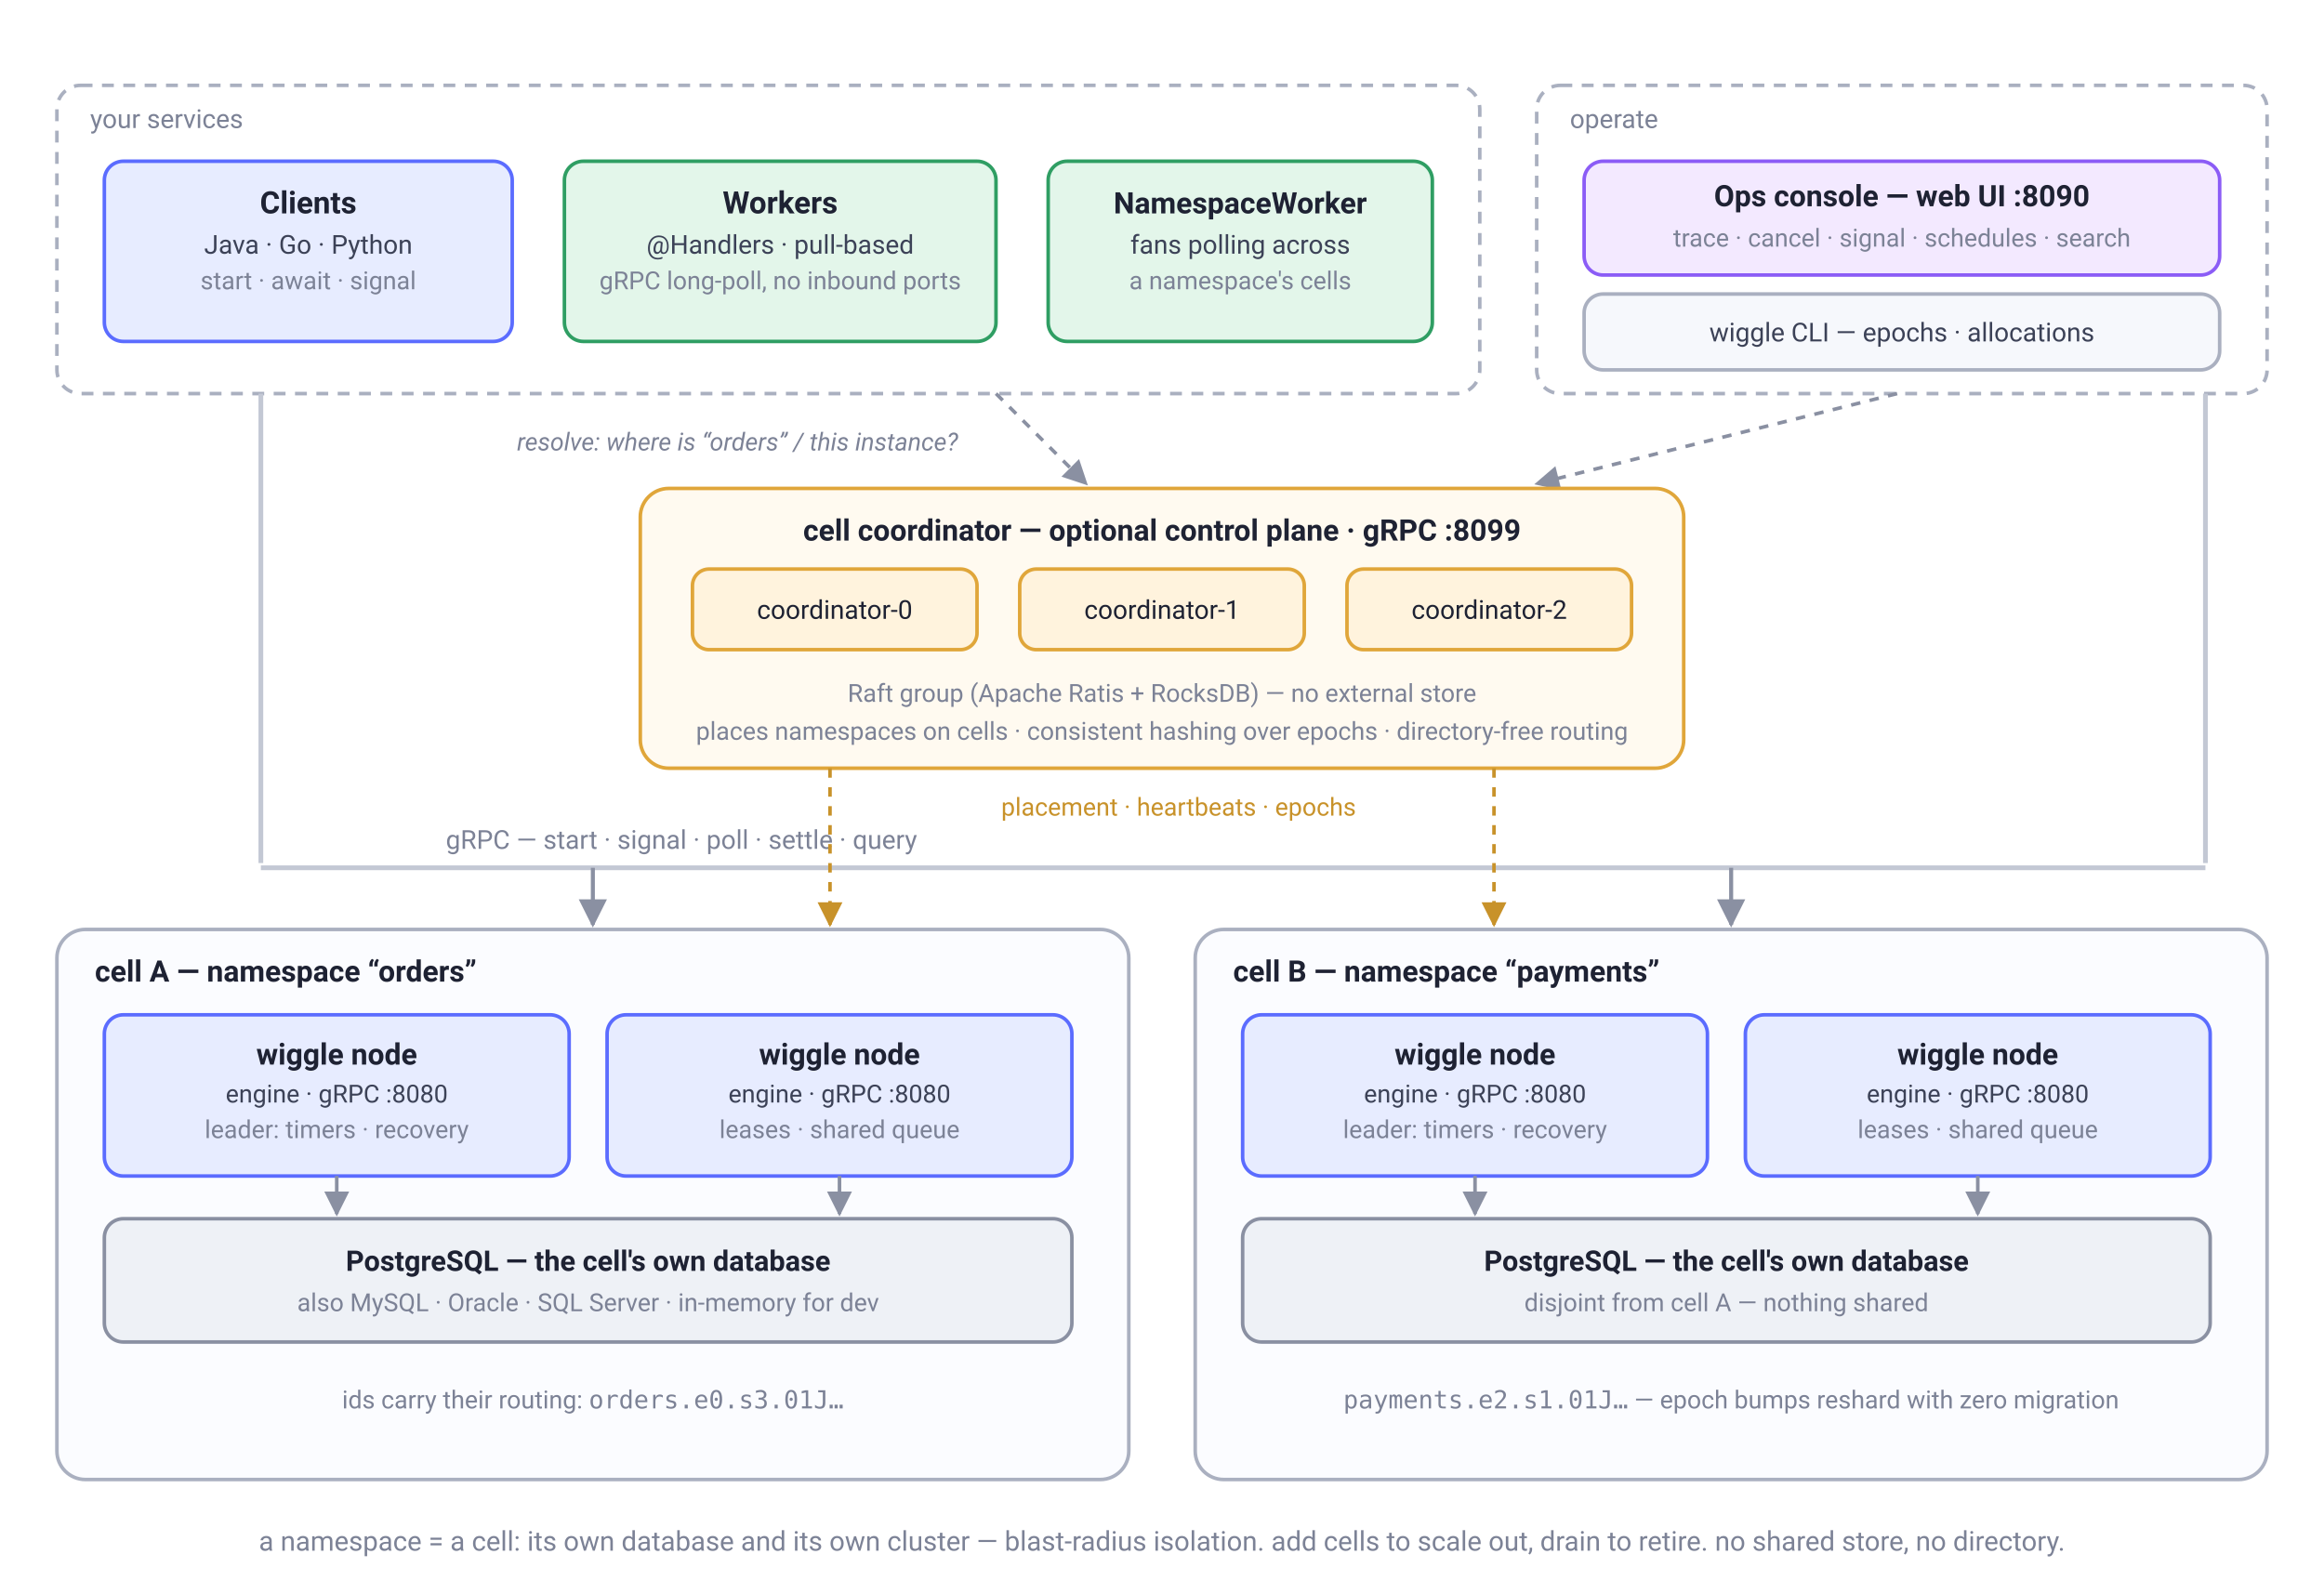
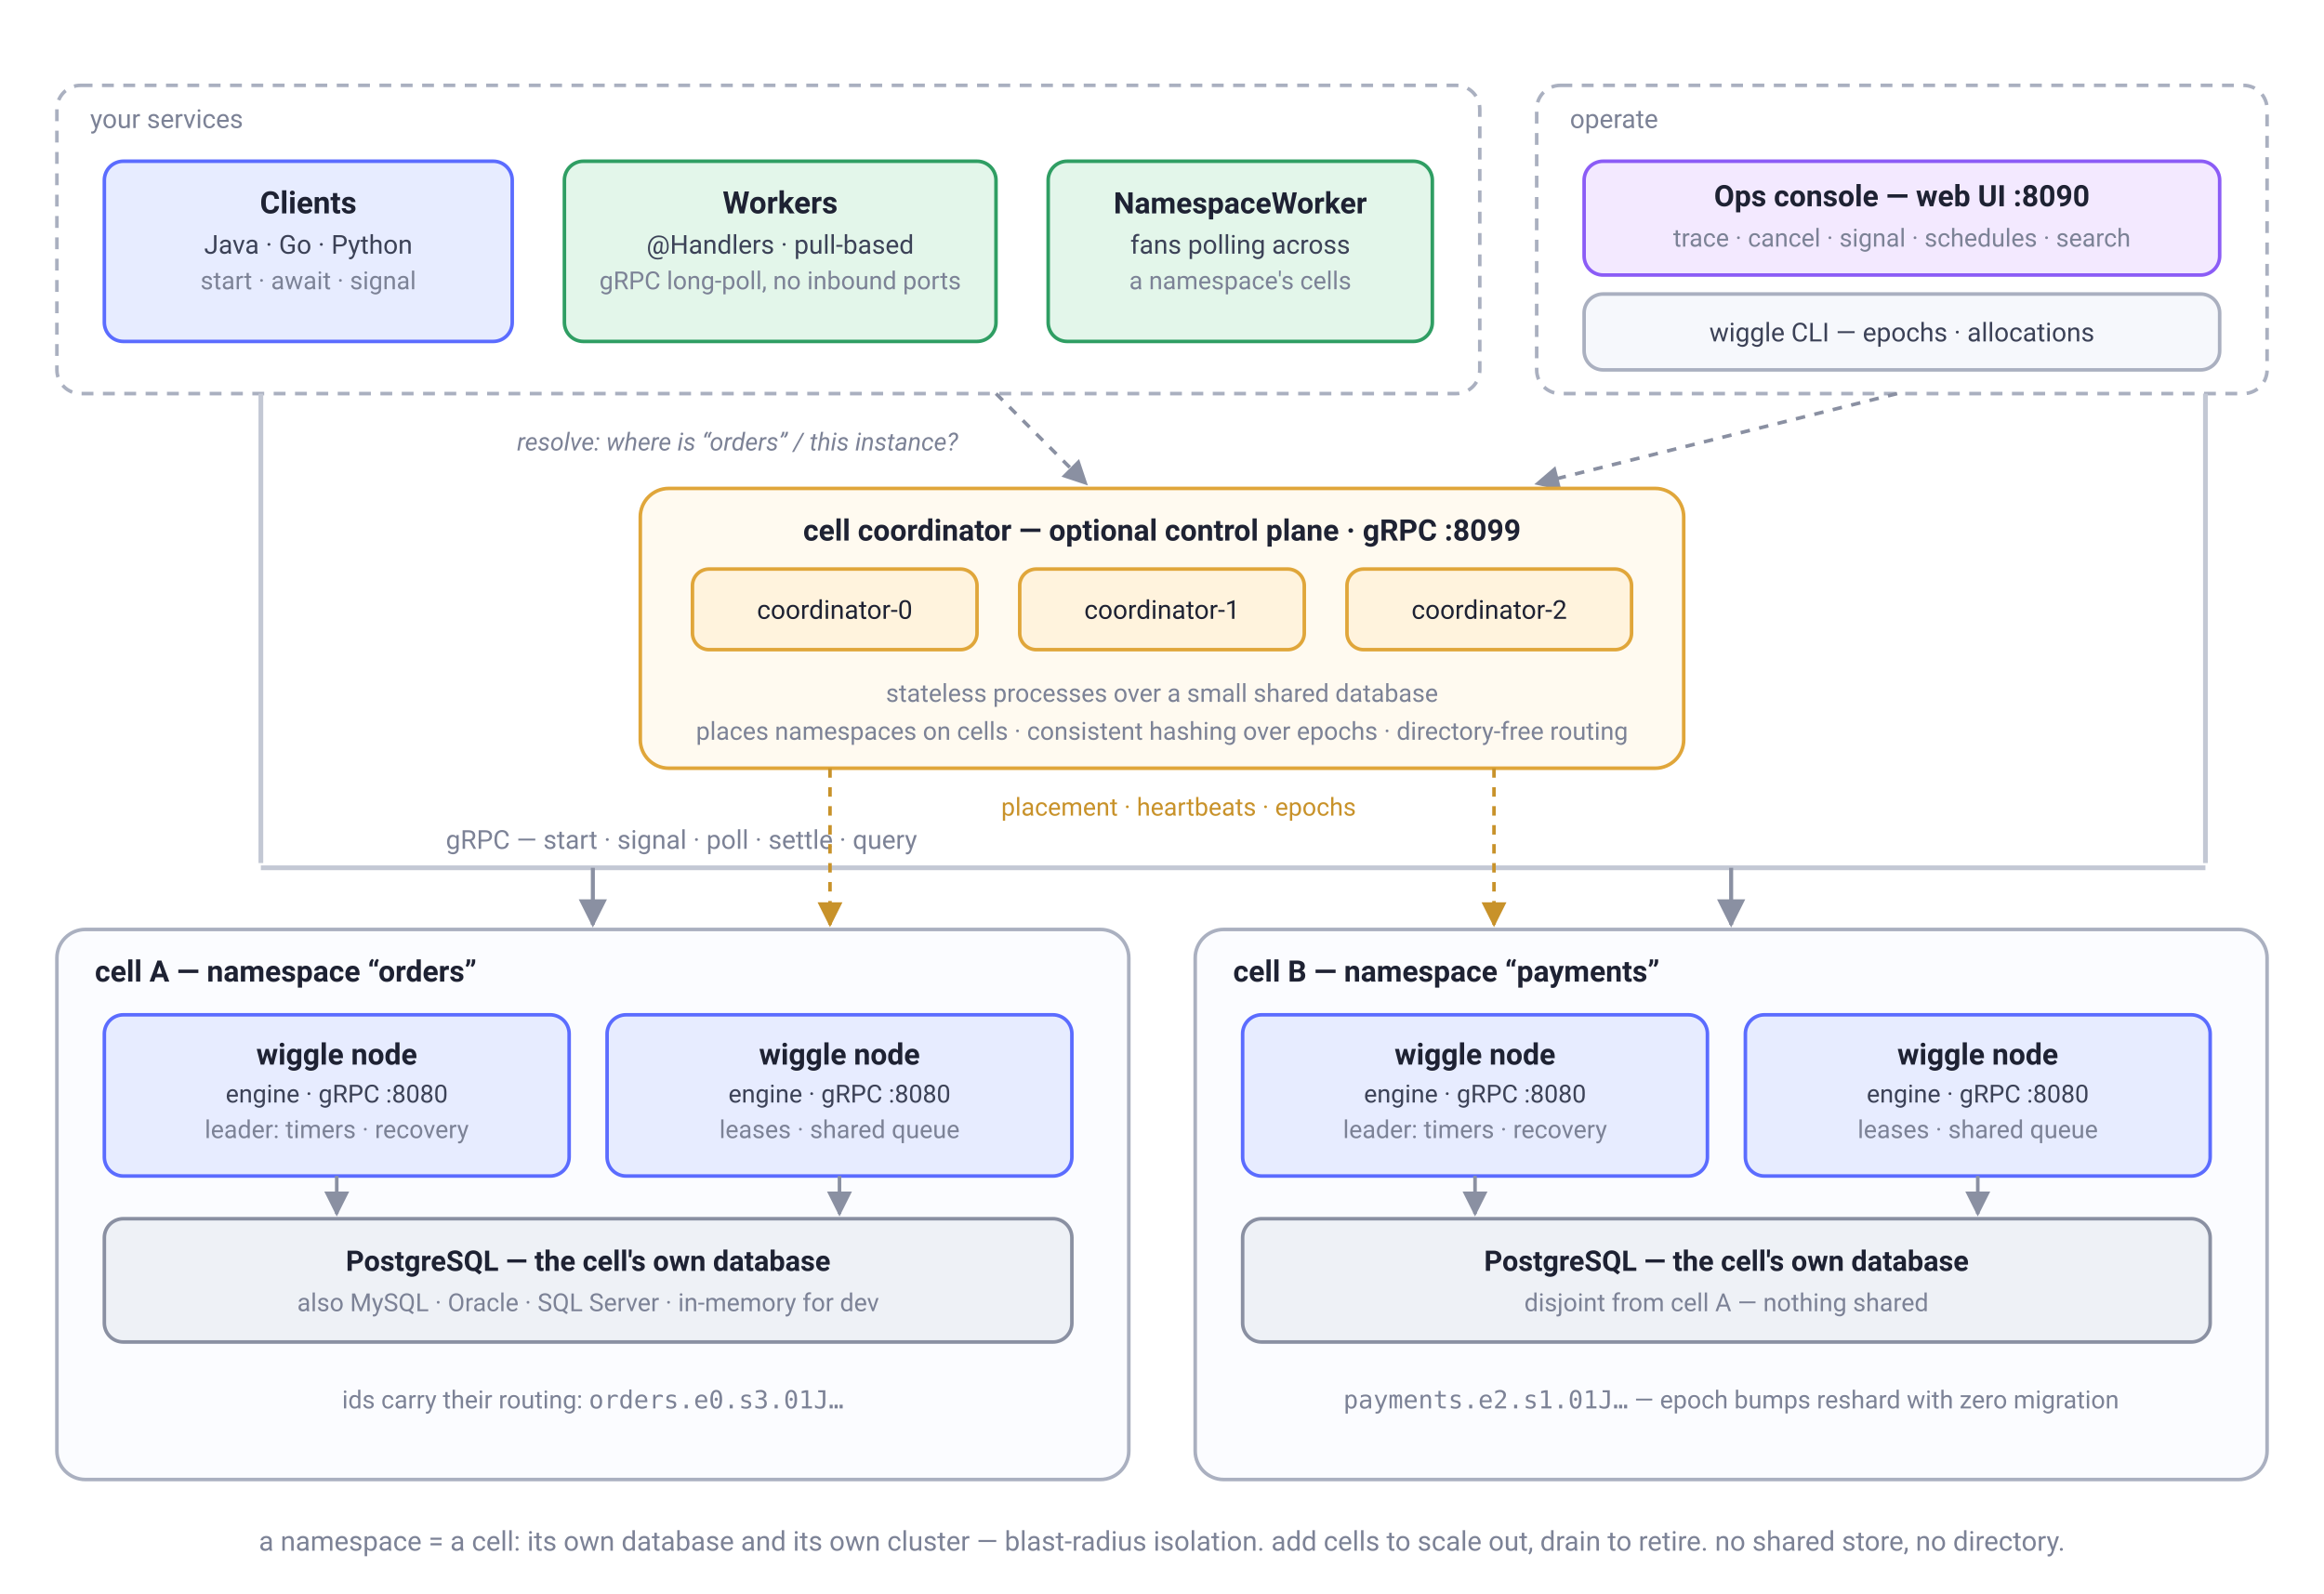
<svg xmlns="http://www.w3.org/2000/svg" viewBox="0 0 980 672" width="980" height="672" font-family="-apple-system, Segoe UI, Roboto, Helvetica, Arial, sans-serif" role="img" aria-labelledby="t d">
  <defs>
    <marker id="arr" viewBox="0 0 10 10" refX="9" refY="5" markerWidth="7" markerHeight="7" orient="auto-start-reverse">
      <path d="M0,0 L10,5 L0,10 z" fill="#8a90a2" />
    </marker>
    <marker id="arrAmber" viewBox="0 0 10 10" refX="9" refY="5" markerWidth="7" markerHeight="7" orient="auto-start-reverse">
      <path d="M0,0 L10,5 L0,10 z" fill="#c8922a" />
    </marker>
  </defs>
  <rect x="24" y="36" width="600" height="130" rx="10" fill="none" stroke="#aab0c0" stroke-width="1.5" stroke-dasharray="5 4" />
  <text x="38" y="54" font-size="11" fill="#7c8296">your services</text>
  <g stroke-width="1.5">
    <rect x="44" y="68" width="172" height="76" rx="8" fill="#e7ecff" stroke="#5b6cff" />
    <rect x="238" y="68" width="182" height="76" rx="8" fill="#e3f6ea" stroke="#2f9e63" />
    <rect x="442" y="68" width="162" height="76" rx="8" fill="#e3f6ea" stroke="#2f9e63" />
  </g>
  <g text-anchor="middle">
    <text x="130" y="90" font-size="13" font-weight="600" fill="#1e2233">Clients</text>
    <text x="130" y="107" font-size="11" fill="#3c4257">Java · Go · Python</text>
    <text x="130" y="122" font-size="10.5" fill="#7c8296">start · await · signal</text>
    <text x="329" y="90" font-size="13" font-weight="600" fill="#1e2233">Workers</text>
    <text x="329" y="107" font-size="11" fill="#3c4257">@Handlers · pull-based</text>
    <text x="329" y="122" font-size="10.5" fill="#7c8296">gRPC long-poll, no inbound ports</text>
    <text x="523" y="90" font-size="12.5" font-weight="600" fill="#1e2233">NamespaceWorker</text>
    <text x="523" y="107" font-size="11" fill="#3c4257">fans polling across</text>
    <text x="523" y="122" font-size="10.5" fill="#7c8296">a namespace's cells</text>
  </g>
  <rect x="648" y="36" width="308" height="130" rx="10" fill="none" stroke="#aab0c0" stroke-width="1.5" stroke-dasharray="5 4" />
  <text x="662" y="54" font-size="11" fill="#7c8296">operate</text>
  <rect x="668" y="68" width="268" height="48" rx="8" fill="#f3e9ff" stroke="#8b5cf6" stroke-width="1.5" />
  <text x="802" y="87" font-size="12.5" font-weight="600" fill="#1e2233" text-anchor="middle">Ops console — web UI :8090</text>
  <text x="802" y="104" font-size="10.5" fill="#7c8296" text-anchor="middle">trace · cancel · signal · schedules · search</text>
  <rect x="668" y="124" width="268" height="32" rx="8" fill="#f6f8fc" stroke="#aab0c0" stroke-width="1.5" />
  <text x="802" y="144" font-size="11" fill="#3c4257" text-anchor="middle">wiggle CLI — epochs · allocations</text>
  <path d="M420,166 L458,204" fill="none" stroke="#8a90a2" stroke-width="1.5" stroke-dasharray="4 4" marker-end="url(#arr)" />
  <text x="404" y="190" font-size="10.5" fill="#7c8296" font-style="italic" text-anchor="end">resolve: where is “orders” / this instance?</text>
  <path d="M800,166 L648,204" fill="none" stroke="#8a90a2" stroke-width="1.5" stroke-dasharray="4 4" marker-end="url(#arr)" />
  <rect x="270" y="206" width="440" height="118" rx="12" fill="#fffaf0" stroke="#e0a63a" stroke-width="1.5" />
  <text x="490" y="228" font-size="12.5" font-weight="600" fill="#1e2233" text-anchor="middle">cell coordinator — optional control plane · gRPC :8099</text>
  <g fill="#fff3dd" stroke="#e0a63a" stroke-width="1.5">
    <rect x="292" y="240" width="120" height="34" rx="7" />
    <rect x="430" y="240" width="120" height="34" rx="7" />
    <rect x="568" y="240" width="120" height="34" rx="7" />
  </g>
  <g font-size="11" fill="#1e2233" text-anchor="middle">
    <text x="352" y="261">coordinator-0</text>
    <text x="490" y="261">coordinator-1</text>
    <text x="628" y="261">coordinator-2</text>
  </g>
-   <text x="490" y="296" font-size="10.5" fill="#7c8296" text-anchor="middle">Raft group (Apache Ratis + RocksDB) — no external store</text>
+   <text x="490" y="296" font-size="10.5" fill="#7c8296" text-anchor="middle">stateless processes over a small shared database</text>
  <text x="490" y="312" font-size="10.5" fill="#7c8296" text-anchor="middle">places namespaces on cells · consistent hashing over epochs · directory-free routing</text>
  <path d="M110,166 L110,364" fill="none" stroke="#c3c8d4" stroke-width="2" />
  <path d="M930,166 L930,364" fill="none" stroke="#c3c8d4" stroke-width="2" />
  <path d="M110,366 L930,366" fill="none" stroke="#c3c8d4" stroke-width="2" />
  <text x="188" y="358" font-size="11" fill="#7c8296">gRPC — start · signal · poll · settle · query</text>
  <path d="M250,366 L250,390" fill="none" stroke="#8a90a2" stroke-width="1.7" marker-end="url(#arr)" />
  <path d="M730,366 L730,390" fill="none" stroke="#8a90a2" stroke-width="1.7" marker-end="url(#arr)" />
  <path d="M350,324 L350,390" fill="none" stroke="#c8922a" stroke-width="1.5" stroke-dasharray="4 4" marker-end="url(#arrAmber)" />
  <path d="M630,324 L630,390" fill="none" stroke="#c8922a" stroke-width="1.5" stroke-dasharray="4 4" marker-end="url(#arrAmber)" />
  <text x="497" y="344" font-size="10.5" fill="#c8922a" text-anchor="middle">placement · heartbeats · epochs</text>
  <rect x="24" y="392" width="452" height="232" rx="12" fill="#fbfcff" stroke="#aab0c0" stroke-width="1.5" />
  <text x="40" y="414" font-size="12.5" font-weight="600" fill="#1e2233">cell A — namespace “orders”</text>
  <g fill="#e7ecff" stroke="#5b6cff" stroke-width="1.5">
    <rect x="44" y="428" width="196" height="68" rx="8" />
    <rect x="256" y="428" width="196" height="68" rx="8" />
  </g>
  <g text-anchor="middle">
    <text x="142" y="449" font-size="12.5" font-weight="600" fill="#1e2233">wiggle node</text>
    <text x="142" y="465" font-size="10.5" fill="#3c4257">engine · gRPC :8080</text>
    <text x="142" y="480" font-size="10.5" fill="#7c8296">leader: timers · recovery</text>
    <text x="354" y="449" font-size="12.5" font-weight="600" fill="#1e2233">wiggle node</text>
    <text x="354" y="465" font-size="10.5" fill="#3c4257">engine · gRPC :8080</text>
    <text x="354" y="480" font-size="10.5" fill="#7c8296">leases · shared queue</text>
  </g>
  <path d="M142,496 L142,512" fill="none" stroke="#8a90a2" stroke-width="1.5" marker-end="url(#arr)" />
  <path d="M354,496 L354,512" fill="none" stroke="#8a90a2" stroke-width="1.5" marker-end="url(#arr)" />
  <rect x="44" y="514" width="408" height="52" rx="8" fill="#eef1f6" stroke="#8a90a2" stroke-width="1.5" />
  <text x="248" y="536" font-size="12" font-weight="600" fill="#1e2233" text-anchor="middle">PostgreSQL — the cell's own database</text>
  <text x="248" y="553" font-size="10.5" fill="#7c8296" text-anchor="middle">also MySQL · Oracle · SQL Server · in-memory for dev</text>
  <text x="250" y="594" font-size="10.5" fill="#7c8296" text-anchor="middle">ids carry their routing: <tspan font-family="ui-monospace, SFMono-Regular, Menlo, monospace">orders.e0.s3.01J…</tspan>
  </text>
  <rect x="504" y="392" width="452" height="232" rx="12" fill="#fbfcff" stroke="#aab0c0" stroke-width="1.5" />
  <text x="520" y="414" font-size="12.5" font-weight="600" fill="#1e2233">cell B — namespace “payments”</text>
  <g fill="#e7ecff" stroke="#5b6cff" stroke-width="1.5">
    <rect x="524" y="428" width="196" height="68" rx="8" />
    <rect x="736" y="428" width="196" height="68" rx="8" />
  </g>
  <g text-anchor="middle">
    <text x="622" y="449" font-size="12.5" font-weight="600" fill="#1e2233">wiggle node</text>
    <text x="622" y="465" font-size="10.5" fill="#3c4257">engine · gRPC :8080</text>
    <text x="622" y="480" font-size="10.5" fill="#7c8296">leader: timers · recovery</text>
    <text x="834" y="449" font-size="12.5" font-weight="600" fill="#1e2233">wiggle node</text>
    <text x="834" y="465" font-size="10.5" fill="#3c4257">engine · gRPC :8080</text>
    <text x="834" y="480" font-size="10.5" fill="#7c8296">leases · shared queue</text>
  </g>
  <path d="M622,496 L622,512" fill="none" stroke="#8a90a2" stroke-width="1.5" marker-end="url(#arr)" />
  <path d="M834,496 L834,512" fill="none" stroke="#8a90a2" stroke-width="1.5" marker-end="url(#arr)" />
  <rect x="524" y="514" width="408" height="52" rx="8" fill="#eef1f6" stroke="#8a90a2" stroke-width="1.5" />
  <text x="728" y="536" font-size="12" font-weight="600" fill="#1e2233" text-anchor="middle">PostgreSQL — the cell's own database</text>
  <text x="728" y="553" font-size="10.5" fill="#7c8296" text-anchor="middle">disjoint from cell A — nothing shared</text>
  <text x="730" y="594" font-size="10.5" fill="#7c8296" text-anchor="middle">
    <tspan font-family="ui-monospace, SFMono-Regular, Menlo, monospace">payments.e2.s1.01J…</tspan> — epoch bumps reshard with zero migration</text>
  <text x="490" y="654" font-size="11.5" fill="#7c8296" text-anchor="middle">a namespace = a cell: its own database and its own cluster — blast-radius isolation. add cells to scale out, drain to retire. no shared store, no directory.</text>
</svg>
